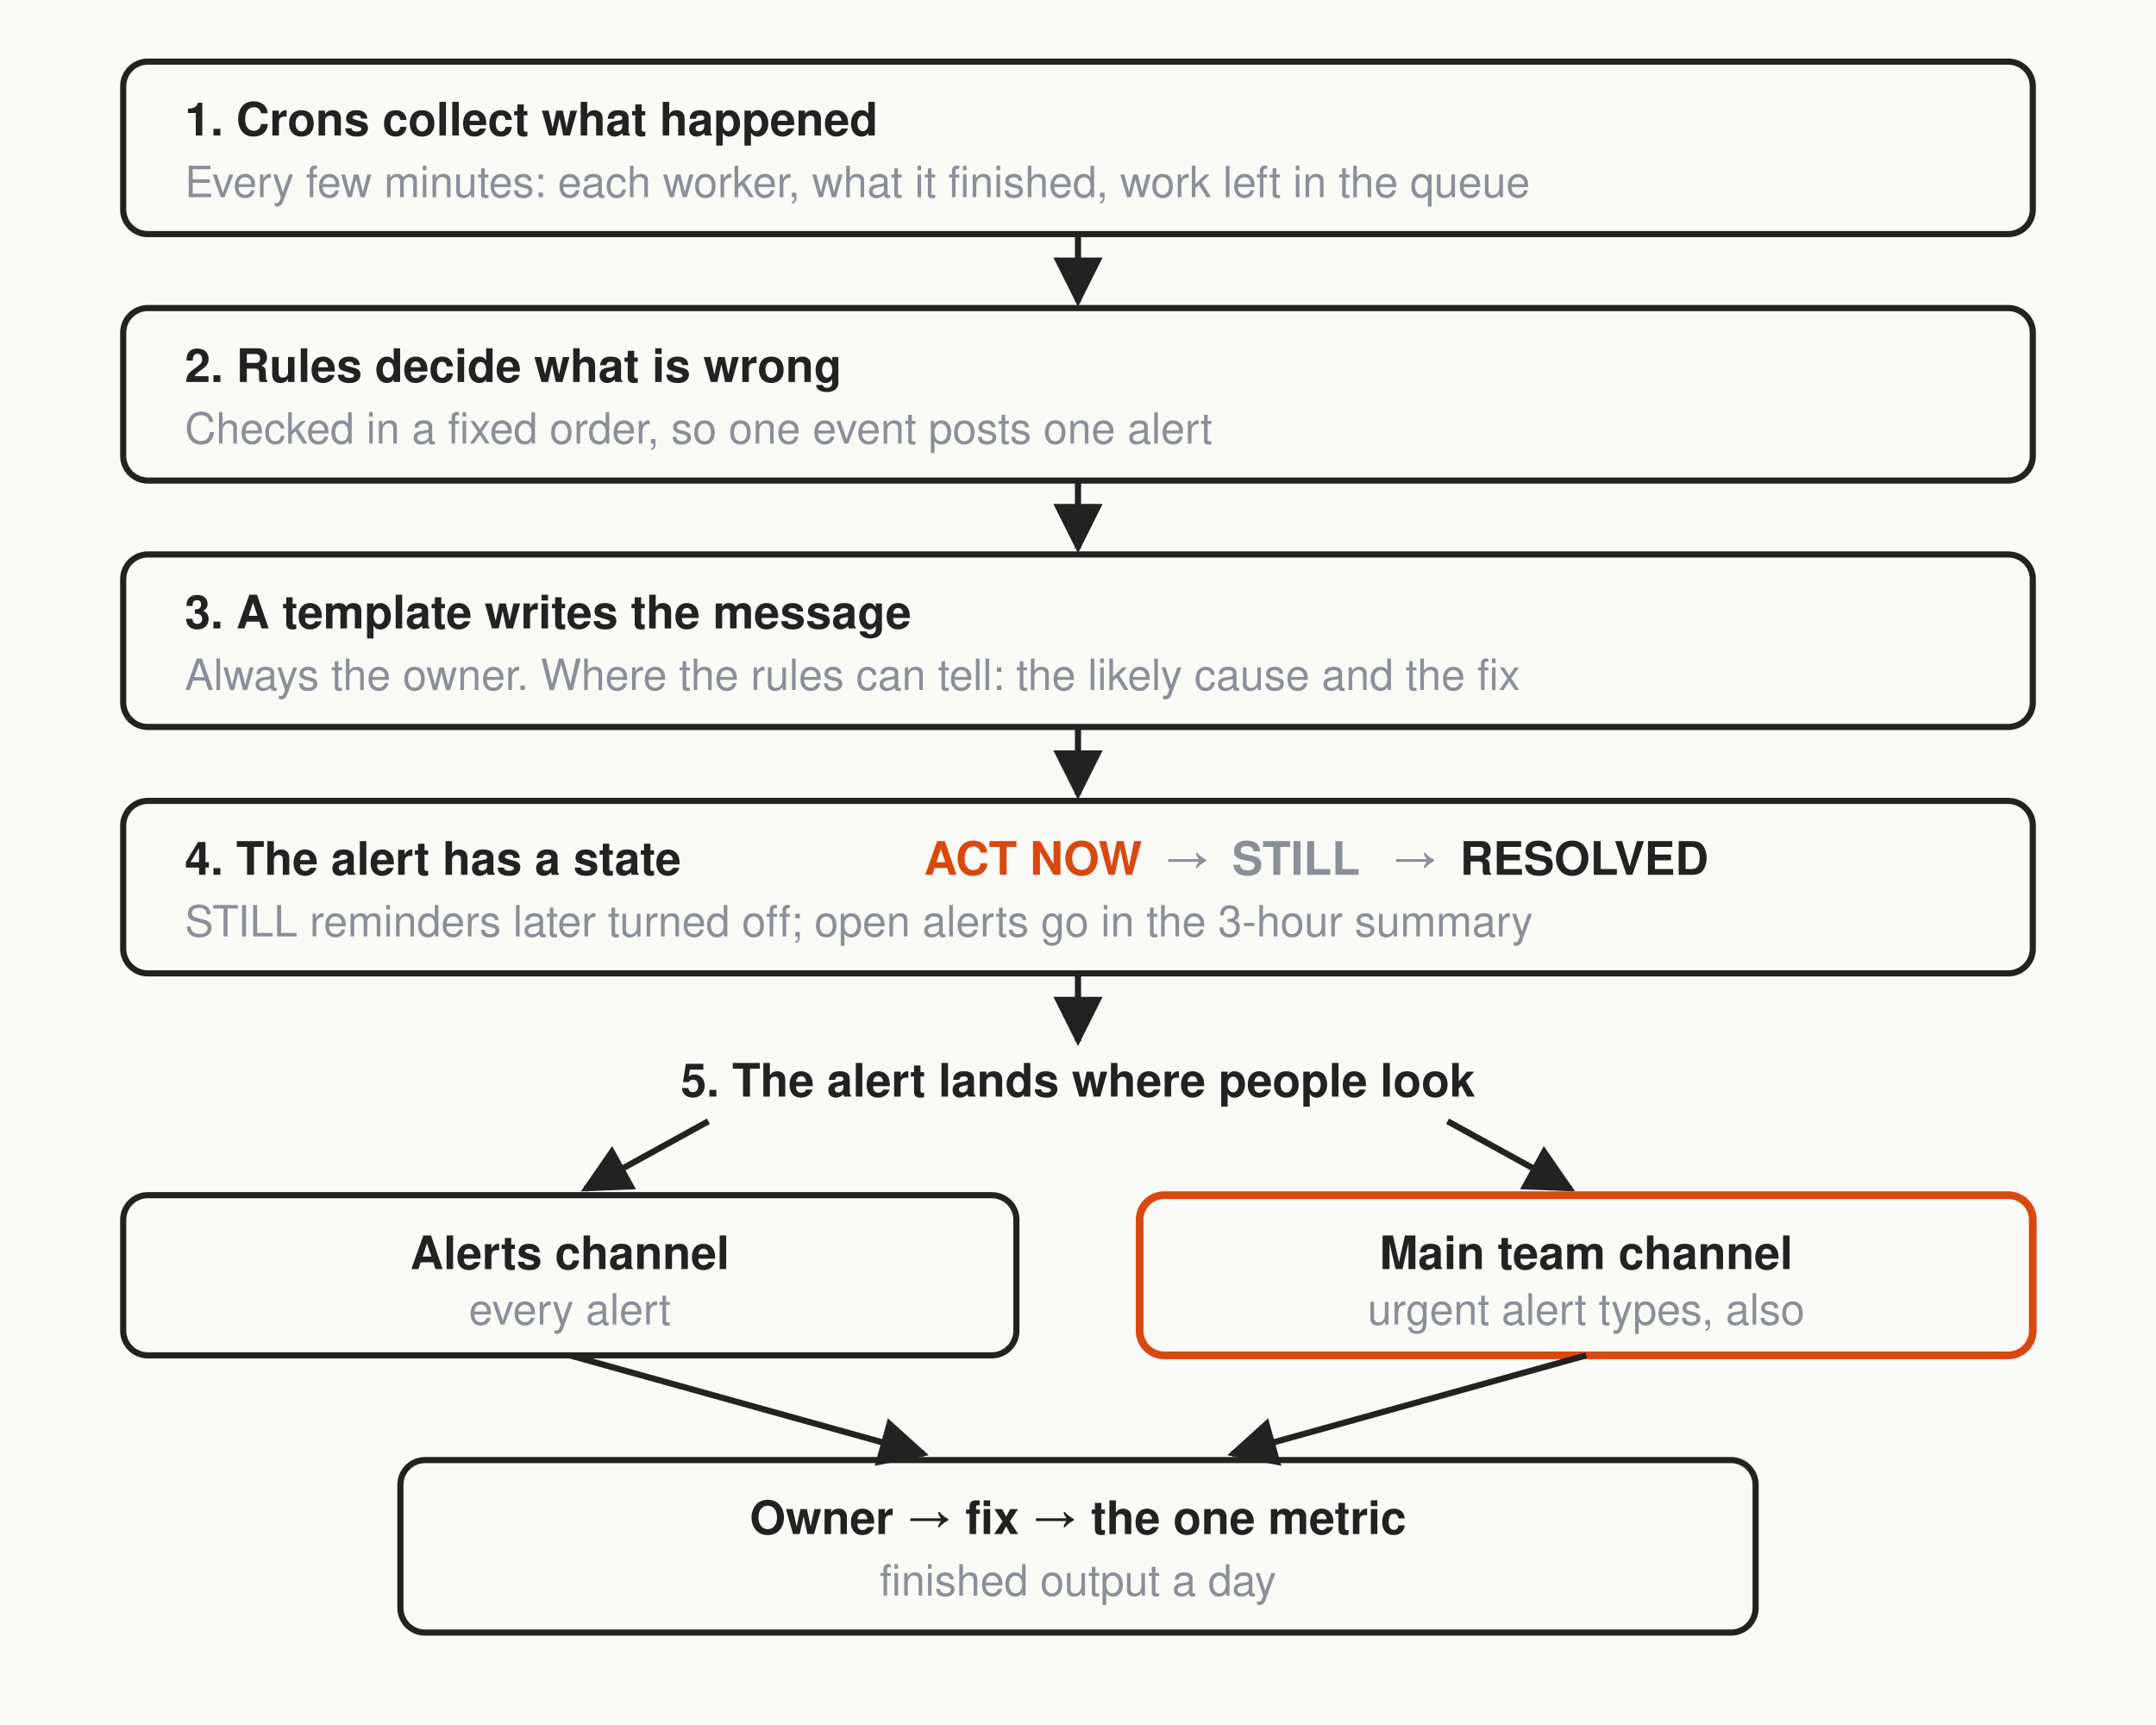
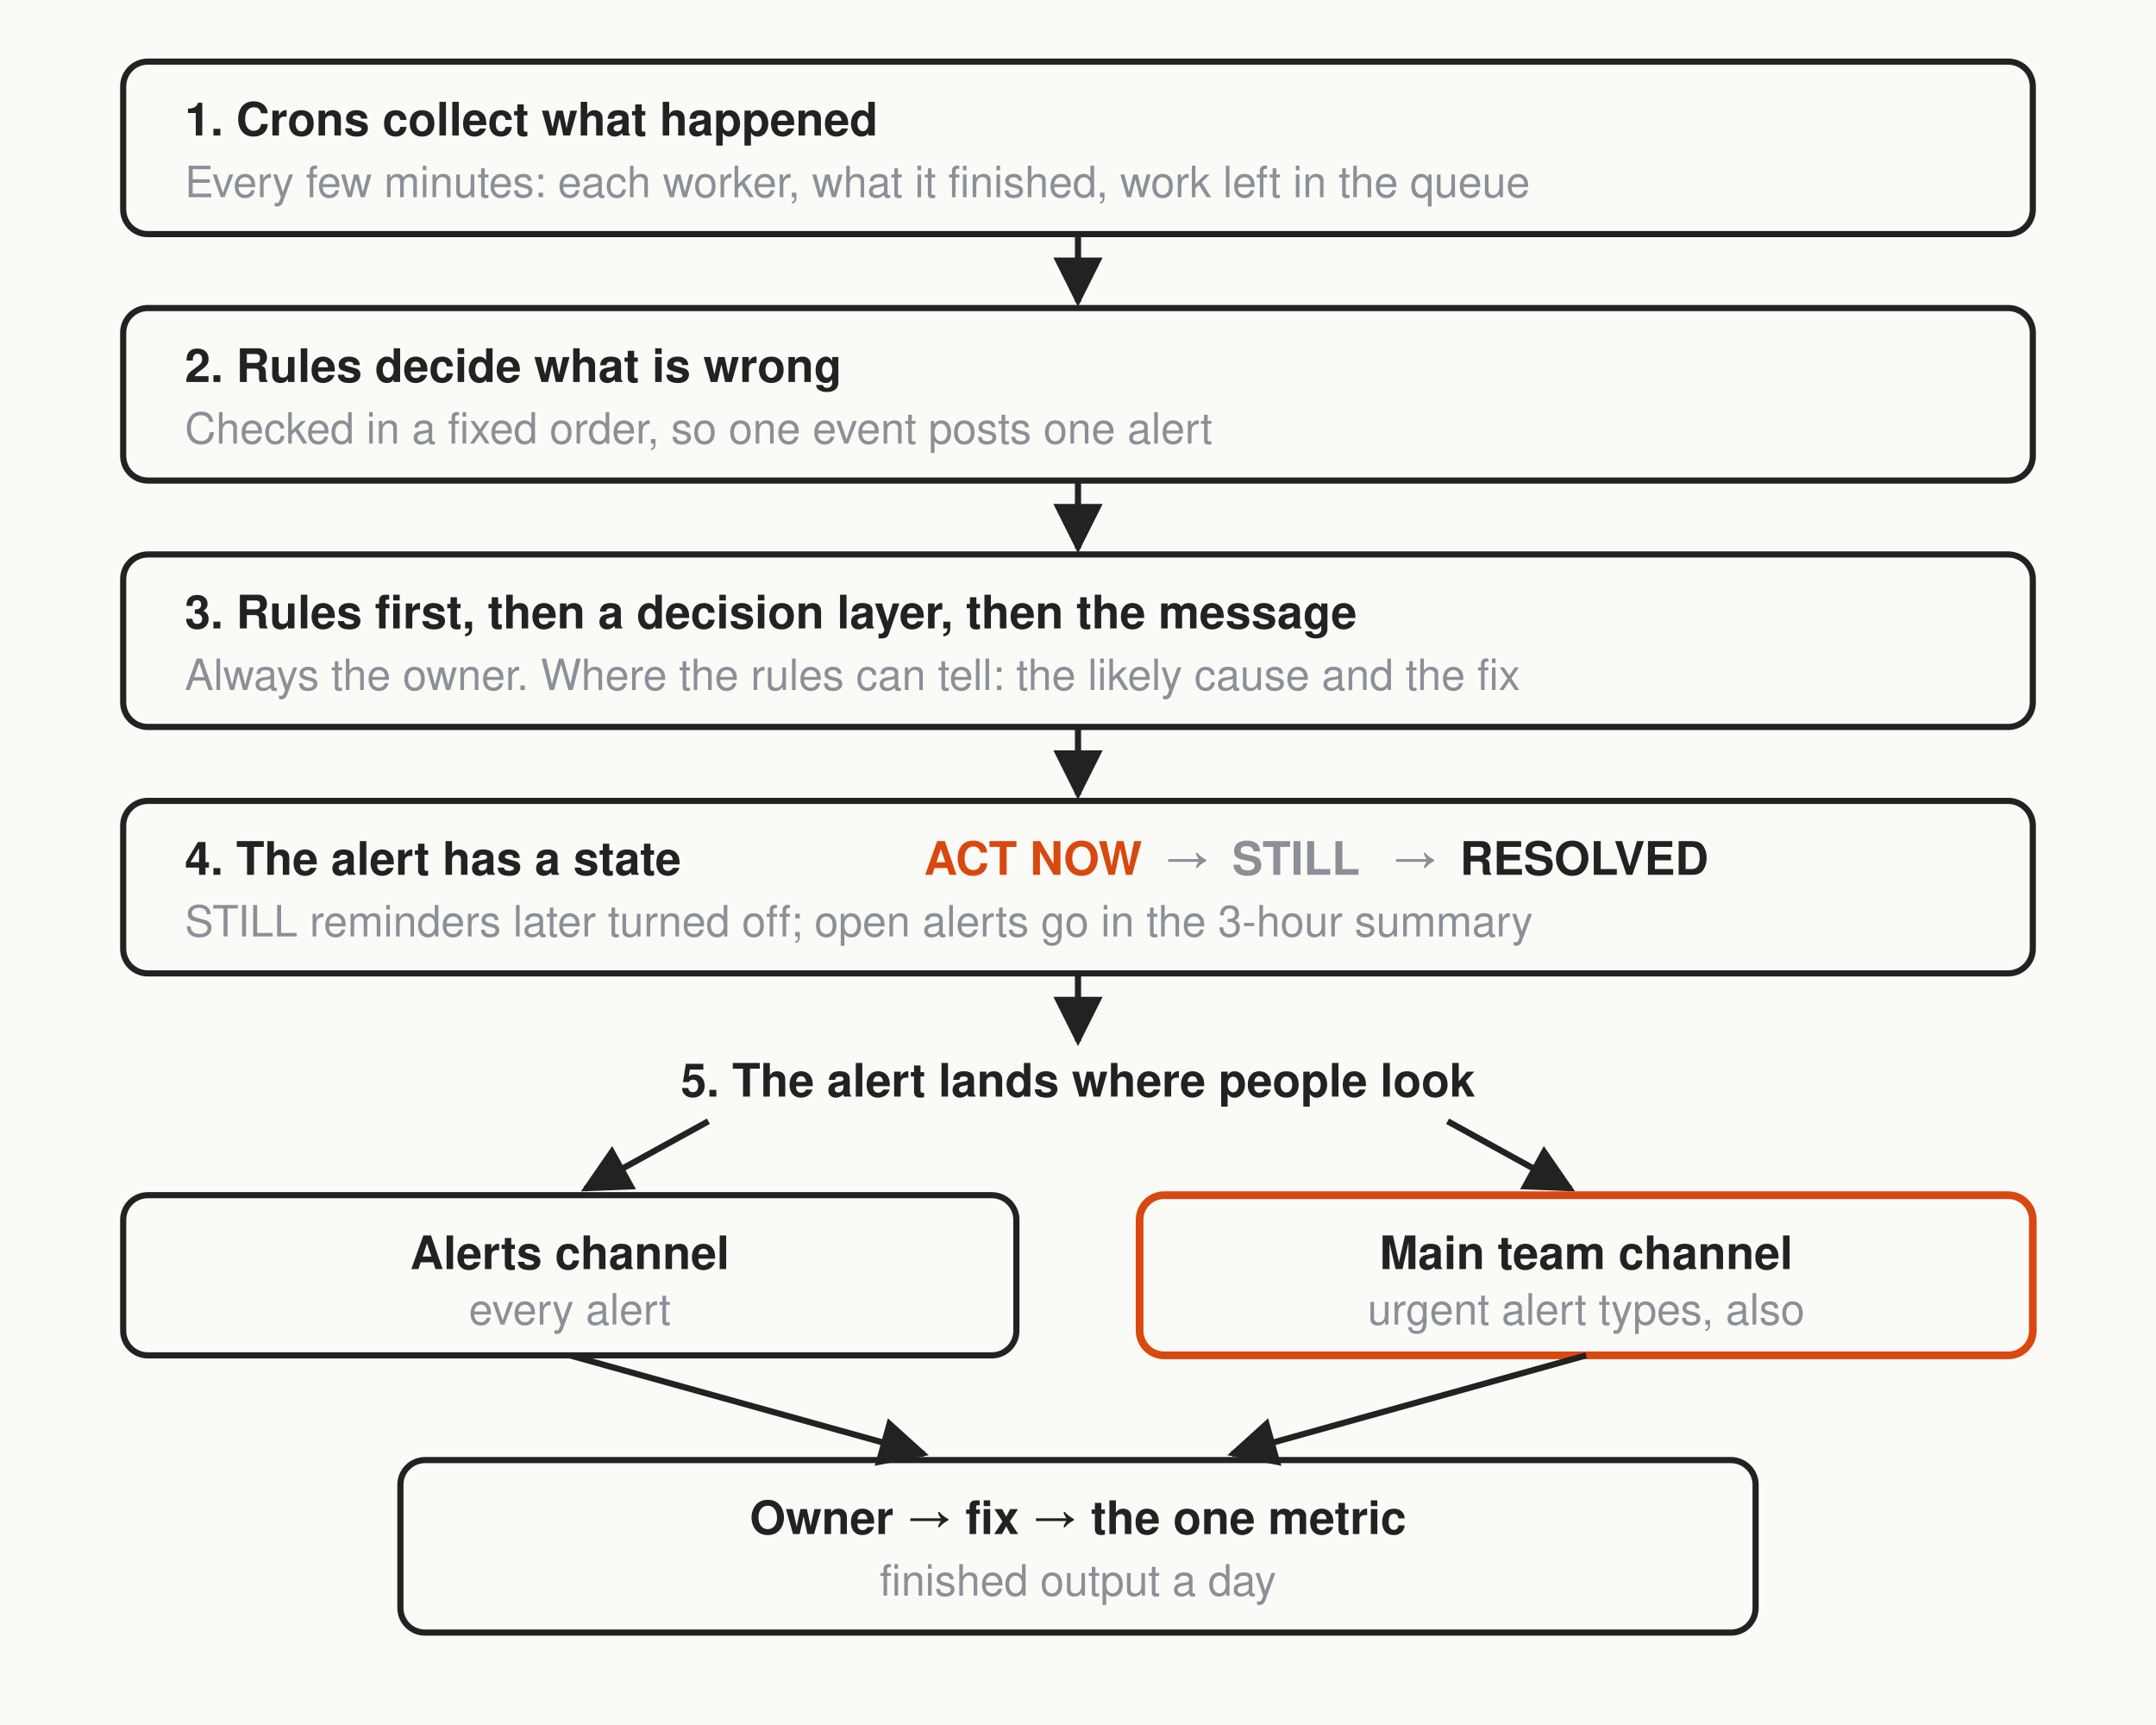
<svg xmlns="http://www.w3.org/2000/svg" viewBox="0 0 700 560" width="700" height="560" font-family="Helvetica, Arial, sans-serif">
  <defs>
    <marker id="arrow" viewBox="0 0 10 10" refX="9" refY="5" markerWidth="8" markerHeight="8" orient="auto-start-reverse">
      <path d="M0,0 L10,5 L0,10 z" fill="#222222" />
    </marker>
  </defs>
  <rect width="700" height="560" fill="#fafaf7" />
  <g font-size="15" fill="#222222">
    <rect x="40" y="20" width="620" height="56" rx="8" fill="none" stroke="#222222" stroke-width="2" />
    <text x="60" y="44" font-weight="bold">1. Crons collect what happened</text>
    <text x="60" y="64" font-size="14" fill="#8a8f98">Every few minutes: each worker, what it finished, work left in the queue</text>
    <line x1="350" y1="76" x2="350" y2="98" stroke="#222222" stroke-width="2" marker-end="url(#arrow)" />
    <rect x="40" y="100" width="620" height="56" rx="8" fill="none" stroke="#222222" stroke-width="2" />
    <text x="60" y="124" font-weight="bold">2. Rules decide what is wrong</text>
    <text x="60" y="144" font-size="14" fill="#8a8f98">Checked in a fixed order, so one event posts one alert</text>
    <line x1="350" y1="156" x2="350" y2="178" stroke="#222222" stroke-width="2" marker-end="url(#arrow)" />
    <rect x="40" y="180" width="620" height="56" rx="8" fill="none" stroke="#222222" stroke-width="2" />
-     <text x="60" y="204" font-weight="bold">3. A template writes the message</text>
+     <text x="60" y="204" font-weight="bold">3. Rules first, then a decision layer, then the message</text>
    <text x="60" y="224" font-size="14" fill="#8a8f98">Always the owner. Where the rules can tell: the likely cause and the fix</text>
    <line x1="350" y1="236" x2="350" y2="258" stroke="#222222" stroke-width="2" marker-end="url(#arrow)" />
    <rect x="40" y="260" width="620" height="56" rx="8" fill="none" stroke="#222222" stroke-width="2" />
    <text x="60" y="284" font-weight="bold">4. The alert has a state</text>
    <text x="300" y="284" font-weight="bold" fill="#d9480f">ACT NOW</text>
    <text x="378" y="284" fill="#8a8f98">→</text>
    <text x="400" y="284" font-weight="bold" fill="#8a8f98">STILL</text>
    <text x="452" y="284" fill="#8a8f98">→</text>
    <text x="474" y="284" font-weight="bold">RESOLVED</text>
    <text x="60" y="304" font-size="14" fill="#8a8f98">STILL reminders later turned off; open alerts go in the 3-hour summary</text>
    <line x1="350" y1="316" x2="350" y2="338" stroke="#222222" stroke-width="2" marker-end="url(#arrow)" />
    <text x="350" y="356" text-anchor="middle" font-weight="bold">5. The alert lands where people look</text>
    <line x1="230" y1="364" x2="190" y2="386" stroke="#222222" stroke-width="2" marker-end="url(#arrow)" />
    <line x1="470" y1="364" x2="510" y2="386" stroke="#222222" stroke-width="2" marker-end="url(#arrow)" />
    <rect x="40" y="388" width="290" height="52" rx="8" fill="none" stroke="#222222" stroke-width="2" />
    <text x="185" y="412" text-anchor="middle" font-weight="bold">Alerts channel</text>
    <text x="185" y="430" text-anchor="middle" font-size="14" fill="#8a8f98">every alert</text>
    <rect x="370" y="388" width="290" height="52" rx="8" fill="none" stroke="#d9480f" stroke-width="2.5" />
    <text x="515" y="412" text-anchor="middle" font-weight="bold">Main team channel</text>
    <text x="515" y="430" text-anchor="middle" font-size="14" fill="#8a8f98">urgent alert types, also</text>
    <line x1="185" y1="440" x2="300" y2="472" stroke="#222222" stroke-width="2" marker-end="url(#arrow)" />
    <line x1="515" y1="440" x2="400" y2="472" stroke="#222222" stroke-width="2" marker-end="url(#arrow)" />
    <rect x="130" y="474" width="440" height="56" rx="8" fill="none" stroke="#222222" stroke-width="2" />
    <text x="350" y="498" text-anchor="middle" font-weight="bold">Owner → fix → the one metric</text>
    <text x="350" y="518" text-anchor="middle" font-size="14" fill="#8a8f98">finished output a day</text>
  </g>
</svg>
